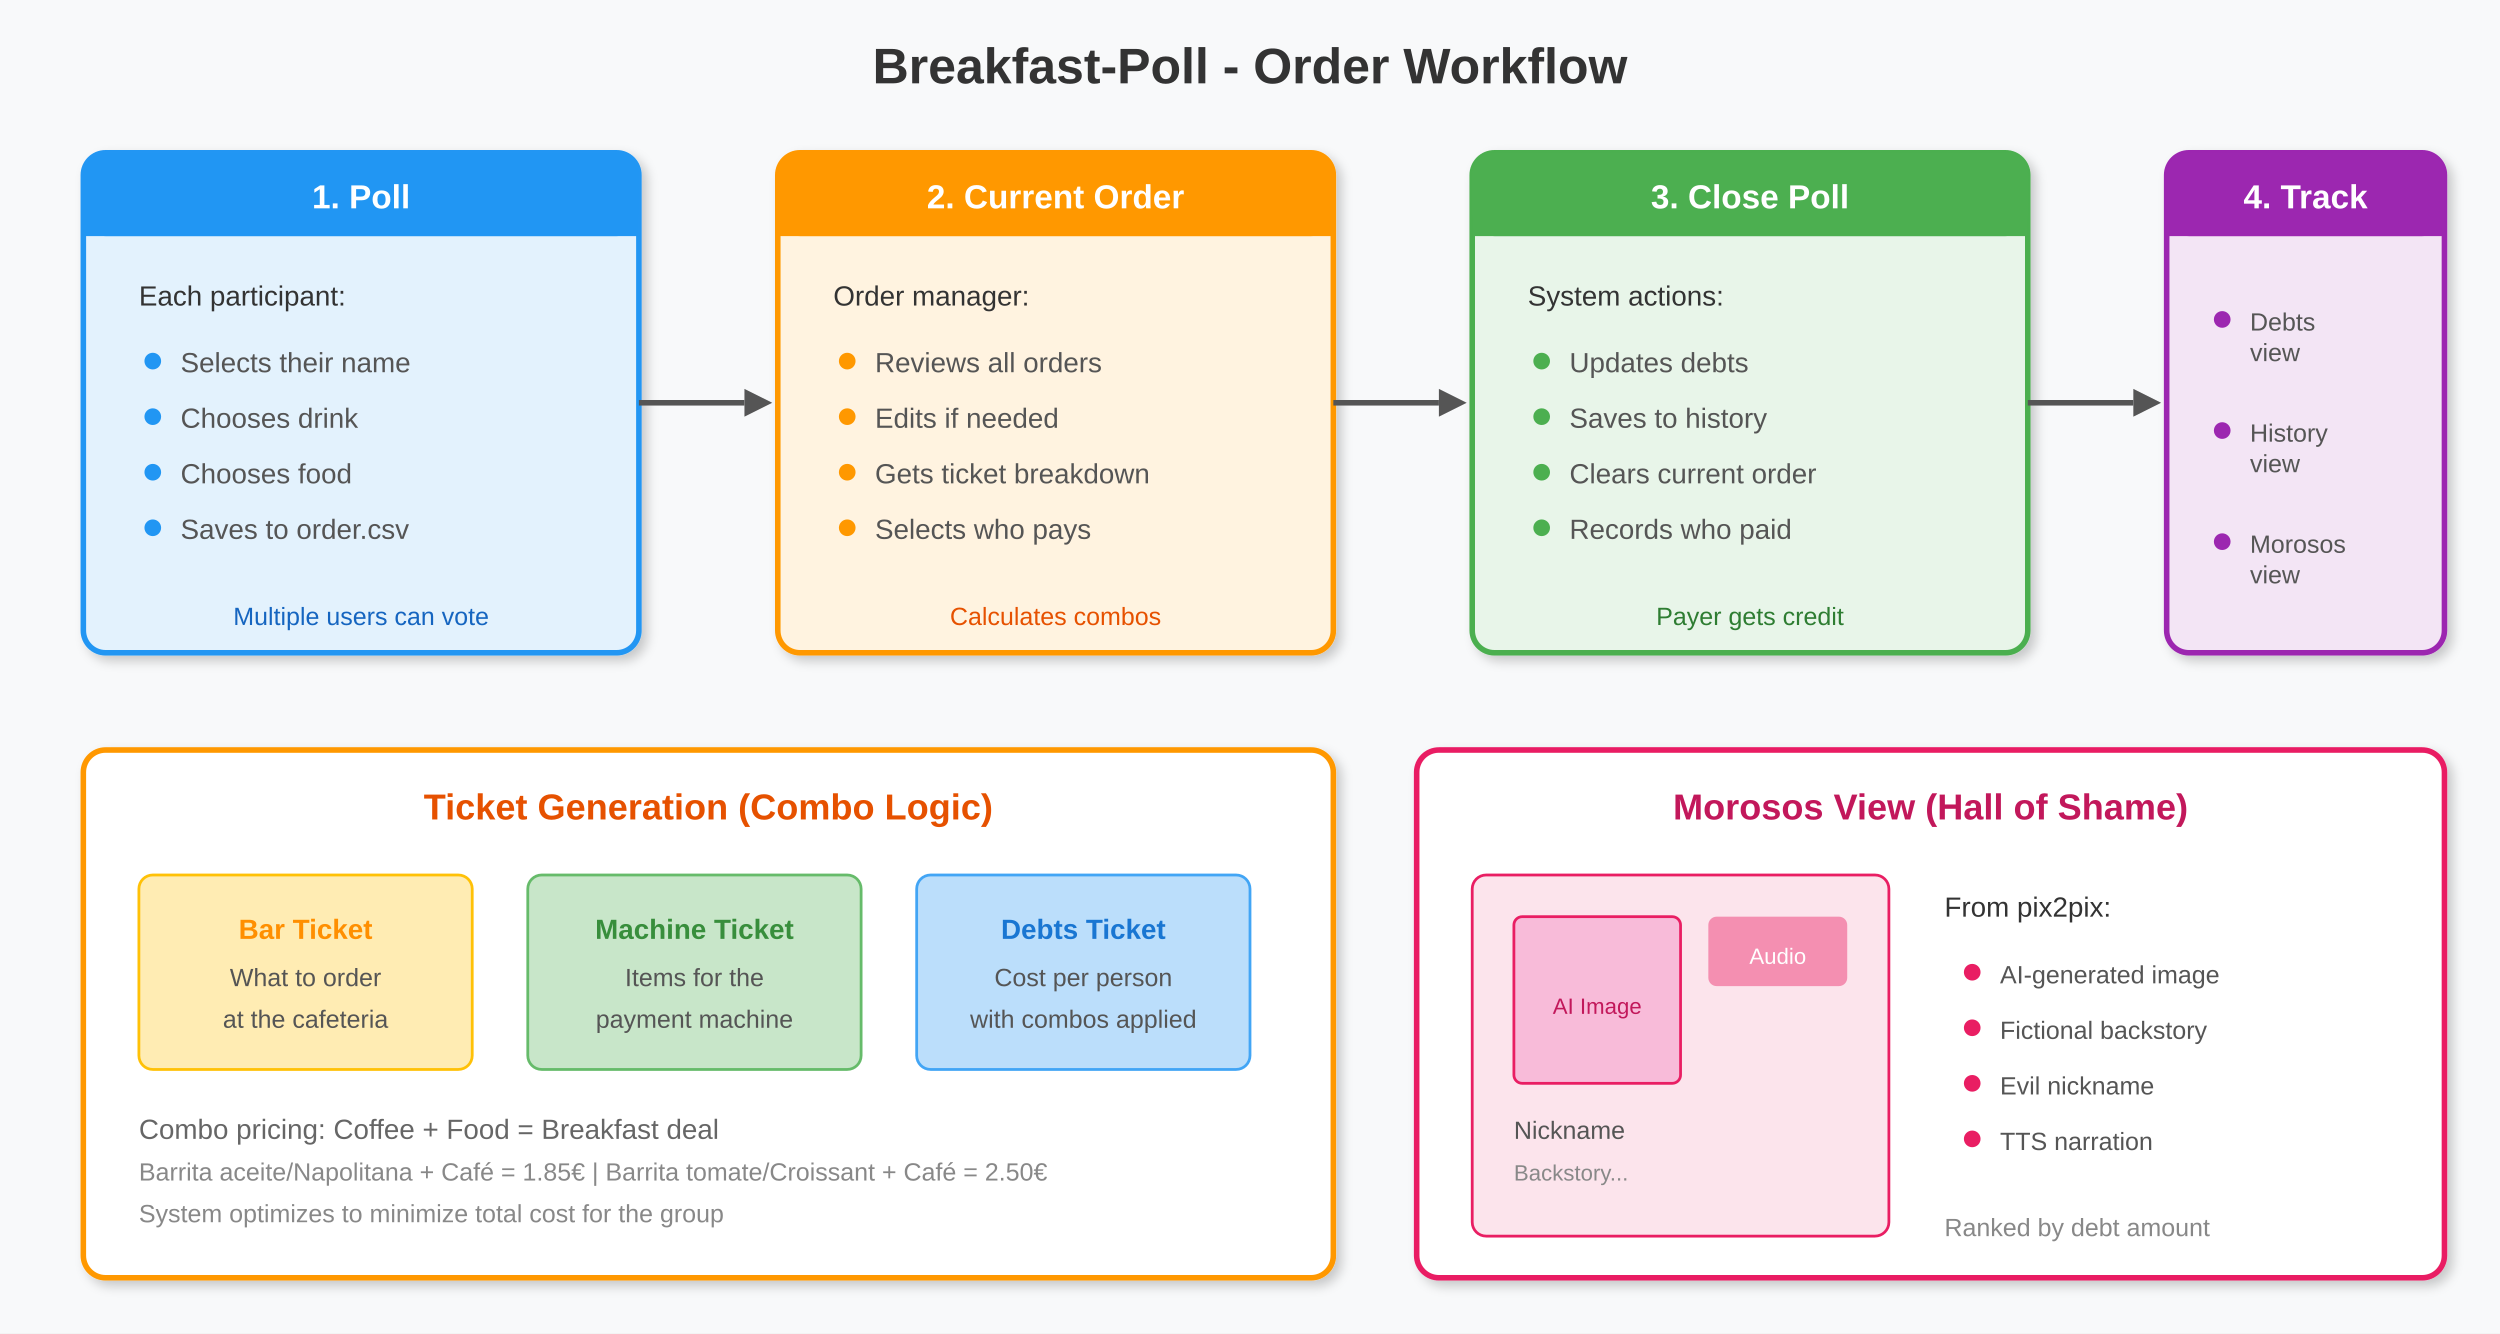
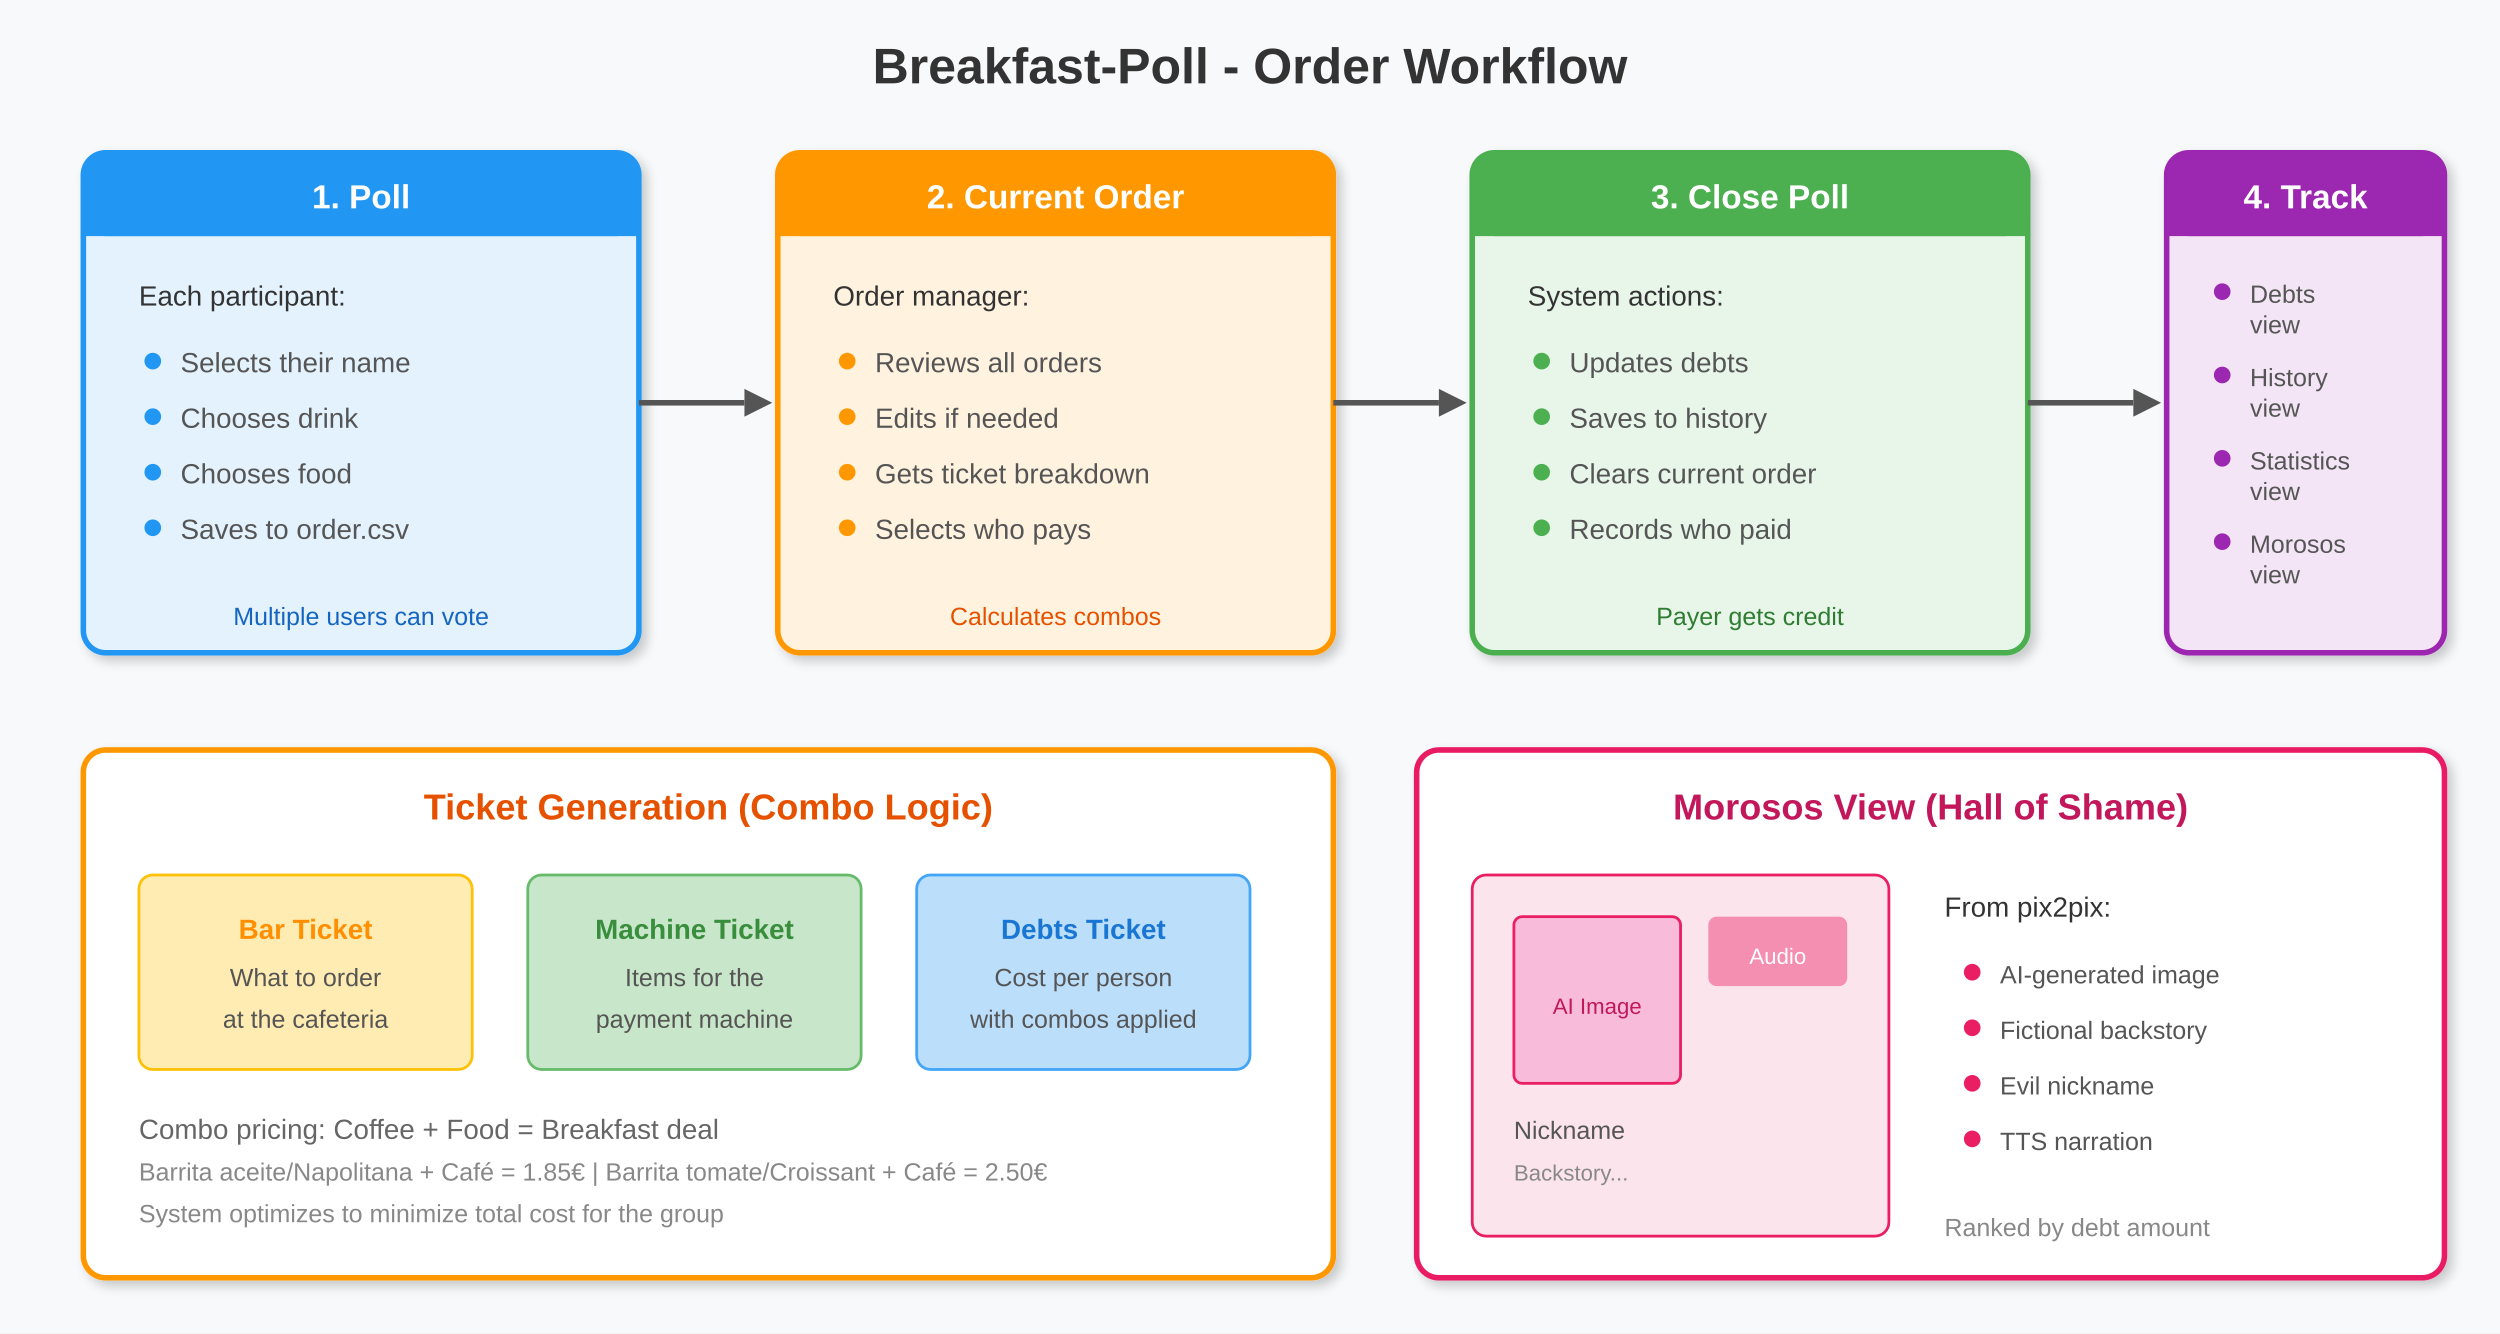
<svg xmlns="http://www.w3.org/2000/svg" viewBox="0 0 900 480">
  <defs>
    <filter id="shadow" x="-20%" y="-20%" width="140%" height="140%">
      <feDropShadow dx="2" dy="2" stdDeviation="2" flood-opacity="0.2" />
    </filter>
  </defs>
  <rect width="900" height="480" fill="#f8f9fa" />
  <text x="450" y="30" text-anchor="middle" font-family="Arial, sans-serif" font-size="18" font-weight="bold" fill="#333">Breakfast-Poll - Order Workflow</text>
  <rect x="30" y="55" width="200" height="180" rx="8" fill="#e3f2fd" stroke="#2196f3" stroke-width="2" filter="url(#shadow)" />
  <rect x="30" y="55" width="200" height="30" rx="8" fill="#2196f3" />
  <rect x="30" y="75" width="200" height="10" fill="#2196f3" />
  <text x="130" y="75" text-anchor="middle" font-family="Arial, sans-serif" font-size="12" font-weight="bold" fill="#fff">1. Poll</text>
  <text x="50" y="110" font-family="Arial, sans-serif" font-size="10" fill="#333">Each participant:</text>
  <circle cx="55" cy="130" r="3" fill="#2196f3" />
  <text x="65" y="134" font-family="Arial, sans-serif" font-size="10" fill="#555">Selects their name</text>
  <circle cx="55" cy="150" r="3" fill="#2196f3" />
  <text x="65" y="154" font-family="Arial, sans-serif" font-size="10" fill="#555">Chooses drink</text>
  <circle cx="55" cy="170" r="3" fill="#2196f3" />
  <text x="65" y="174" font-family="Arial, sans-serif" font-size="10" fill="#555">Chooses food</text>
  <circle cx="55" cy="190" r="3" fill="#2196f3" />
  <text x="65" y="194" font-family="Arial, sans-serif" font-size="10" fill="#555">Saves to order.csv</text>
  <text x="130" y="225" text-anchor="middle" font-family="Arial, sans-serif" font-size="9" fill="#1565c0">Multiple users can vote</text>
  <line x1="230" y1="145" x2="268" y2="145" stroke="#555" stroke-width="2" />
  <polygon points="268,140 278,145 268,150" fill="#555" />
  <rect x="280" y="55" width="200" height="180" rx="8" fill="#fff3e0" stroke="#ff9800" stroke-width="2" filter="url(#shadow)" />
  <rect x="280" y="55" width="200" height="30" rx="8" fill="#ff9800" />
  <rect x="280" y="75" width="200" height="10" fill="#ff9800" />
  <text x="380" y="75" text-anchor="middle" font-family="Arial, sans-serif" font-size="12" font-weight="bold" fill="#fff">2. Current Order</text>
  <text x="300" y="110" font-family="Arial, sans-serif" font-size="10" fill="#333">Order manager:</text>
  <circle cx="305" cy="130" r="3" fill="#ff9800" />
  <text x="315" y="134" font-family="Arial, sans-serif" font-size="10" fill="#555">Reviews all orders</text>
  <circle cx="305" cy="150" r="3" fill="#ff9800" />
  <text x="315" y="154" font-family="Arial, sans-serif" font-size="10" fill="#555">Edits if needed</text>
  <circle cx="305" cy="170" r="3" fill="#ff9800" />
  <text x="315" y="174" font-family="Arial, sans-serif" font-size="10" fill="#555">Gets ticket breakdown</text>
  <circle cx="305" cy="190" r="3" fill="#ff9800" />
  <text x="315" y="194" font-family="Arial, sans-serif" font-size="10" fill="#555">Selects who pays</text>
  <text x="380" y="225" text-anchor="middle" font-family="Arial, sans-serif" font-size="9" fill="#e65100">Calculates combos</text>
  <line x1="480" y1="145" x2="518" y2="145" stroke="#555" stroke-width="2" />
  <polygon points="518,140 528,145 518,150" fill="#555" />
  <rect x="530" y="55" width="200" height="180" rx="8" fill="#e8f5e9" stroke="#4caf50" stroke-width="2" filter="url(#shadow)" />
  <rect x="530" y="55" width="200" height="30" rx="8" fill="#4caf50" />
  <rect x="530" y="75" width="200" height="10" fill="#4caf50" />
  <text x="630" y="75" text-anchor="middle" font-family="Arial, sans-serif" font-size="12" font-weight="bold" fill="#fff">3. Close Poll</text>
  <text x="550" y="110" font-family="Arial, sans-serif" font-size="10" fill="#333">System actions:</text>
  <circle cx="555" cy="130" r="3" fill="#4caf50" />
  <text x="565" y="134" font-family="Arial, sans-serif" font-size="10" fill="#555">Updates debts</text>
  <circle cx="555" cy="150" r="3" fill="#4caf50" />
  <text x="565" y="154" font-family="Arial, sans-serif" font-size="10" fill="#555">Saves to history</text>
  <circle cx="555" cy="170" r="3" fill="#4caf50" />
  <text x="565" y="174" font-family="Arial, sans-serif" font-size="10" fill="#555">Clears current order</text>
  <circle cx="555" cy="190" r="3" fill="#4caf50" />
  <text x="565" y="194" font-family="Arial, sans-serif" font-size="10" fill="#555">Records who paid</text>
  <text x="630" y="225" text-anchor="middle" font-family="Arial, sans-serif" font-size="9" fill="#2e7d32">Payer gets credit</text>
  <line x1="730" y1="145" x2="768" y2="145" stroke="#555" stroke-width="2" />
  <polygon points="768,140 778,145 768,150" fill="#555" />
  <rect x="780" y="55" width="100" height="180" rx="8" fill="#f3e5f5" stroke="#9c27b0" stroke-width="2" filter="url(#shadow)" />
  <rect x="780" y="55" width="100" height="30" rx="8" fill="#9c27b0" />
  <rect x="780" y="75" width="100" height="10" fill="#9c27b0" />
  <text x="830" y="75" text-anchor="middle" font-family="Arial, sans-serif" font-size="12" font-weight="bold" fill="#fff">4. Track</text>
-   <circle cx="800" cy="115" r="3" fill="#9c27b0" />
-   <text x="810" y="119" font-family="Arial, sans-serif" font-size="9" fill="#555">Debts</text>
-   <text x="810" y="130" font-family="Arial, sans-serif" font-size="9" fill="#555">view</text>
-   <circle cx="800" cy="155" r="3" fill="#9c27b0" />
-   <text x="810" y="159" font-family="Arial, sans-serif" font-size="9" fill="#555">History</text>
-   <text x="810" y="170" font-family="Arial, sans-serif" font-size="9" fill="#555">view</text>
+   <circle cx="800" cy="105" r="3" fill="#9c27b0" />
+   <text x="810" y="109" font-family="Arial, sans-serif" font-size="9" fill="#555">Debts</text>
+   <text x="810" y="120" font-family="Arial, sans-serif" font-size="9" fill="#555">view</text>
+   <circle cx="800" cy="135" r="3" fill="#9c27b0" />
+   <text x="810" y="139" font-family="Arial, sans-serif" font-size="9" fill="#555">History</text>
+   <text x="810" y="150" font-family="Arial, sans-serif" font-size="9" fill="#555">view</text>
+   <circle cx="800" cy="165" r="3" fill="#9c27b0" />
+   <text x="810" y="169" font-family="Arial, sans-serif" font-size="9" fill="#555">Statistics</text>
+   <text x="810" y="180" font-family="Arial, sans-serif" font-size="9" fill="#555">view</text>
  <circle cx="800" cy="195" r="3" fill="#9c27b0" />
  <text x="810" y="199" font-family="Arial, sans-serif" font-size="9" fill="#555">Morosos</text>
  <text x="810" y="210" font-family="Arial, sans-serif" font-size="9" fill="#555">view</text>
  <rect x="30" y="270" width="450" height="190" rx="8" fill="#fff" stroke="#ff9800" stroke-width="2" filter="url(#shadow)" />
  <text x="255" y="295" text-anchor="middle" font-family="Arial, sans-serif" font-size="13" font-weight="bold" fill="#e65100">Ticket Generation (Combo Logic)</text>
  <rect x="50" y="315" width="120" height="70" rx="5" fill="#ffecb3" stroke="#ffc107" stroke-width="1" />
  <text x="110" y="338" text-anchor="middle" font-family="Arial, sans-serif" font-size="10" font-weight="bold" fill="#ff8f00">Bar Ticket</text>
  <text x="110" y="355" text-anchor="middle" font-family="Arial, sans-serif" font-size="9" fill="#555">What to order</text>
  <text x="110" y="370" text-anchor="middle" font-family="Arial, sans-serif" font-size="9" fill="#555">at the cafeteria</text>
  <rect x="190" y="315" width="120" height="70" rx="5" fill="#c8e6c9" stroke="#66bb6a" stroke-width="1" />
  <text x="250" y="338" text-anchor="middle" font-family="Arial, sans-serif" font-size="10" font-weight="bold" fill="#388e3c">Machine Ticket</text>
  <text x="250" y="355" text-anchor="middle" font-family="Arial, sans-serif" font-size="9" fill="#555">Items for the</text>
  <text x="250" y="370" text-anchor="middle" font-family="Arial, sans-serif" font-size="9" fill="#555">payment machine</text>
  <rect x="330" y="315" width="120" height="70" rx="5" fill="#bbdefb" stroke="#42a5f5" stroke-width="1" />
  <text x="390" y="338" text-anchor="middle" font-family="Arial, sans-serif" font-size="10" font-weight="bold" fill="#1976d2">Debts Ticket</text>
  <text x="390" y="355" text-anchor="middle" font-family="Arial, sans-serif" font-size="9" fill="#555">Cost per person</text>
  <text x="390" y="370" text-anchor="middle" font-family="Arial, sans-serif" font-size="9" fill="#555">with combos applied</text>
  <text x="50" y="410" font-family="Arial, sans-serif" font-size="10" fill="#666">Combo pricing: Coffee + Food = Breakfast deal</text>
  <text x="50" y="425" font-family="Arial, sans-serif" font-size="9" fill="#888">Barrita aceite/Napolitana + Café = 1.85€ | Barrita tomate/Croissant + Café = 2.50€</text>
  <text x="50" y="440" font-family="Arial, sans-serif" font-size="9" fill="#888">System optimizes to minimize total cost for the group</text>
  <rect x="510" y="270" width="370" height="190" rx="8" fill="#fff" stroke="#e91e63" stroke-width="2" filter="url(#shadow)" />
  <text x="695" y="295" text-anchor="middle" font-family="Arial, sans-serif" font-size="13" font-weight="bold" fill="#c2185b">Morosos View (Hall of Shame)</text>
  <rect x="530" y="315" width="150" height="130" rx="5" fill="#fce4ec" stroke="#e91e63" stroke-width="1" />
  <rect x="545" y="330" width="60" height="60" rx="3" fill="#f8bbd9" stroke="#e91e63" stroke-width="1" />
  <text x="575" y="365" text-anchor="middle" font-family="Arial, sans-serif" font-size="8" fill="#c2185b">AI Image</text>
  <text x="545" y="410" font-family="Arial, sans-serif" font-size="9" fill="#555">Nickname</text>
  <text x="545" y="425" font-family="Arial, sans-serif" font-size="8" fill="#888">Backstory...</text>
  <rect x="615" y="330" width="50" height="25" rx="3" fill="#f48fb1" />
  <text x="640" y="347" text-anchor="middle" font-family="Arial, sans-serif" font-size="8" fill="#fff">Audio</text>
  <text x="700" y="330" font-family="Arial, sans-serif" font-size="10" fill="#333">From pix2pix:</text>
  <circle cx="710" cy="350" r="3" fill="#e91e63" />
  <text x="720" y="354" font-family="Arial, sans-serif" font-size="9" fill="#555">AI-generated image</text>
  <circle cx="710" cy="370" r="3" fill="#e91e63" />
  <text x="720" y="374" font-family="Arial, sans-serif" font-size="9" fill="#555">Fictional backstory</text>
  <circle cx="710" cy="390" r="3" fill="#e91e63" />
  <text x="720" y="394" font-family="Arial, sans-serif" font-size="9" fill="#555">Evil nickname</text>
  <circle cx="710" cy="410" r="3" fill="#e91e63" />
  <text x="720" y="414" font-family="Arial, sans-serif" font-size="9" fill="#555">TTS narration</text>
  <text x="700" y="445" font-family="Arial, sans-serif" font-size="9" fill="#888">Ranked by debt amount</text>
</svg>
